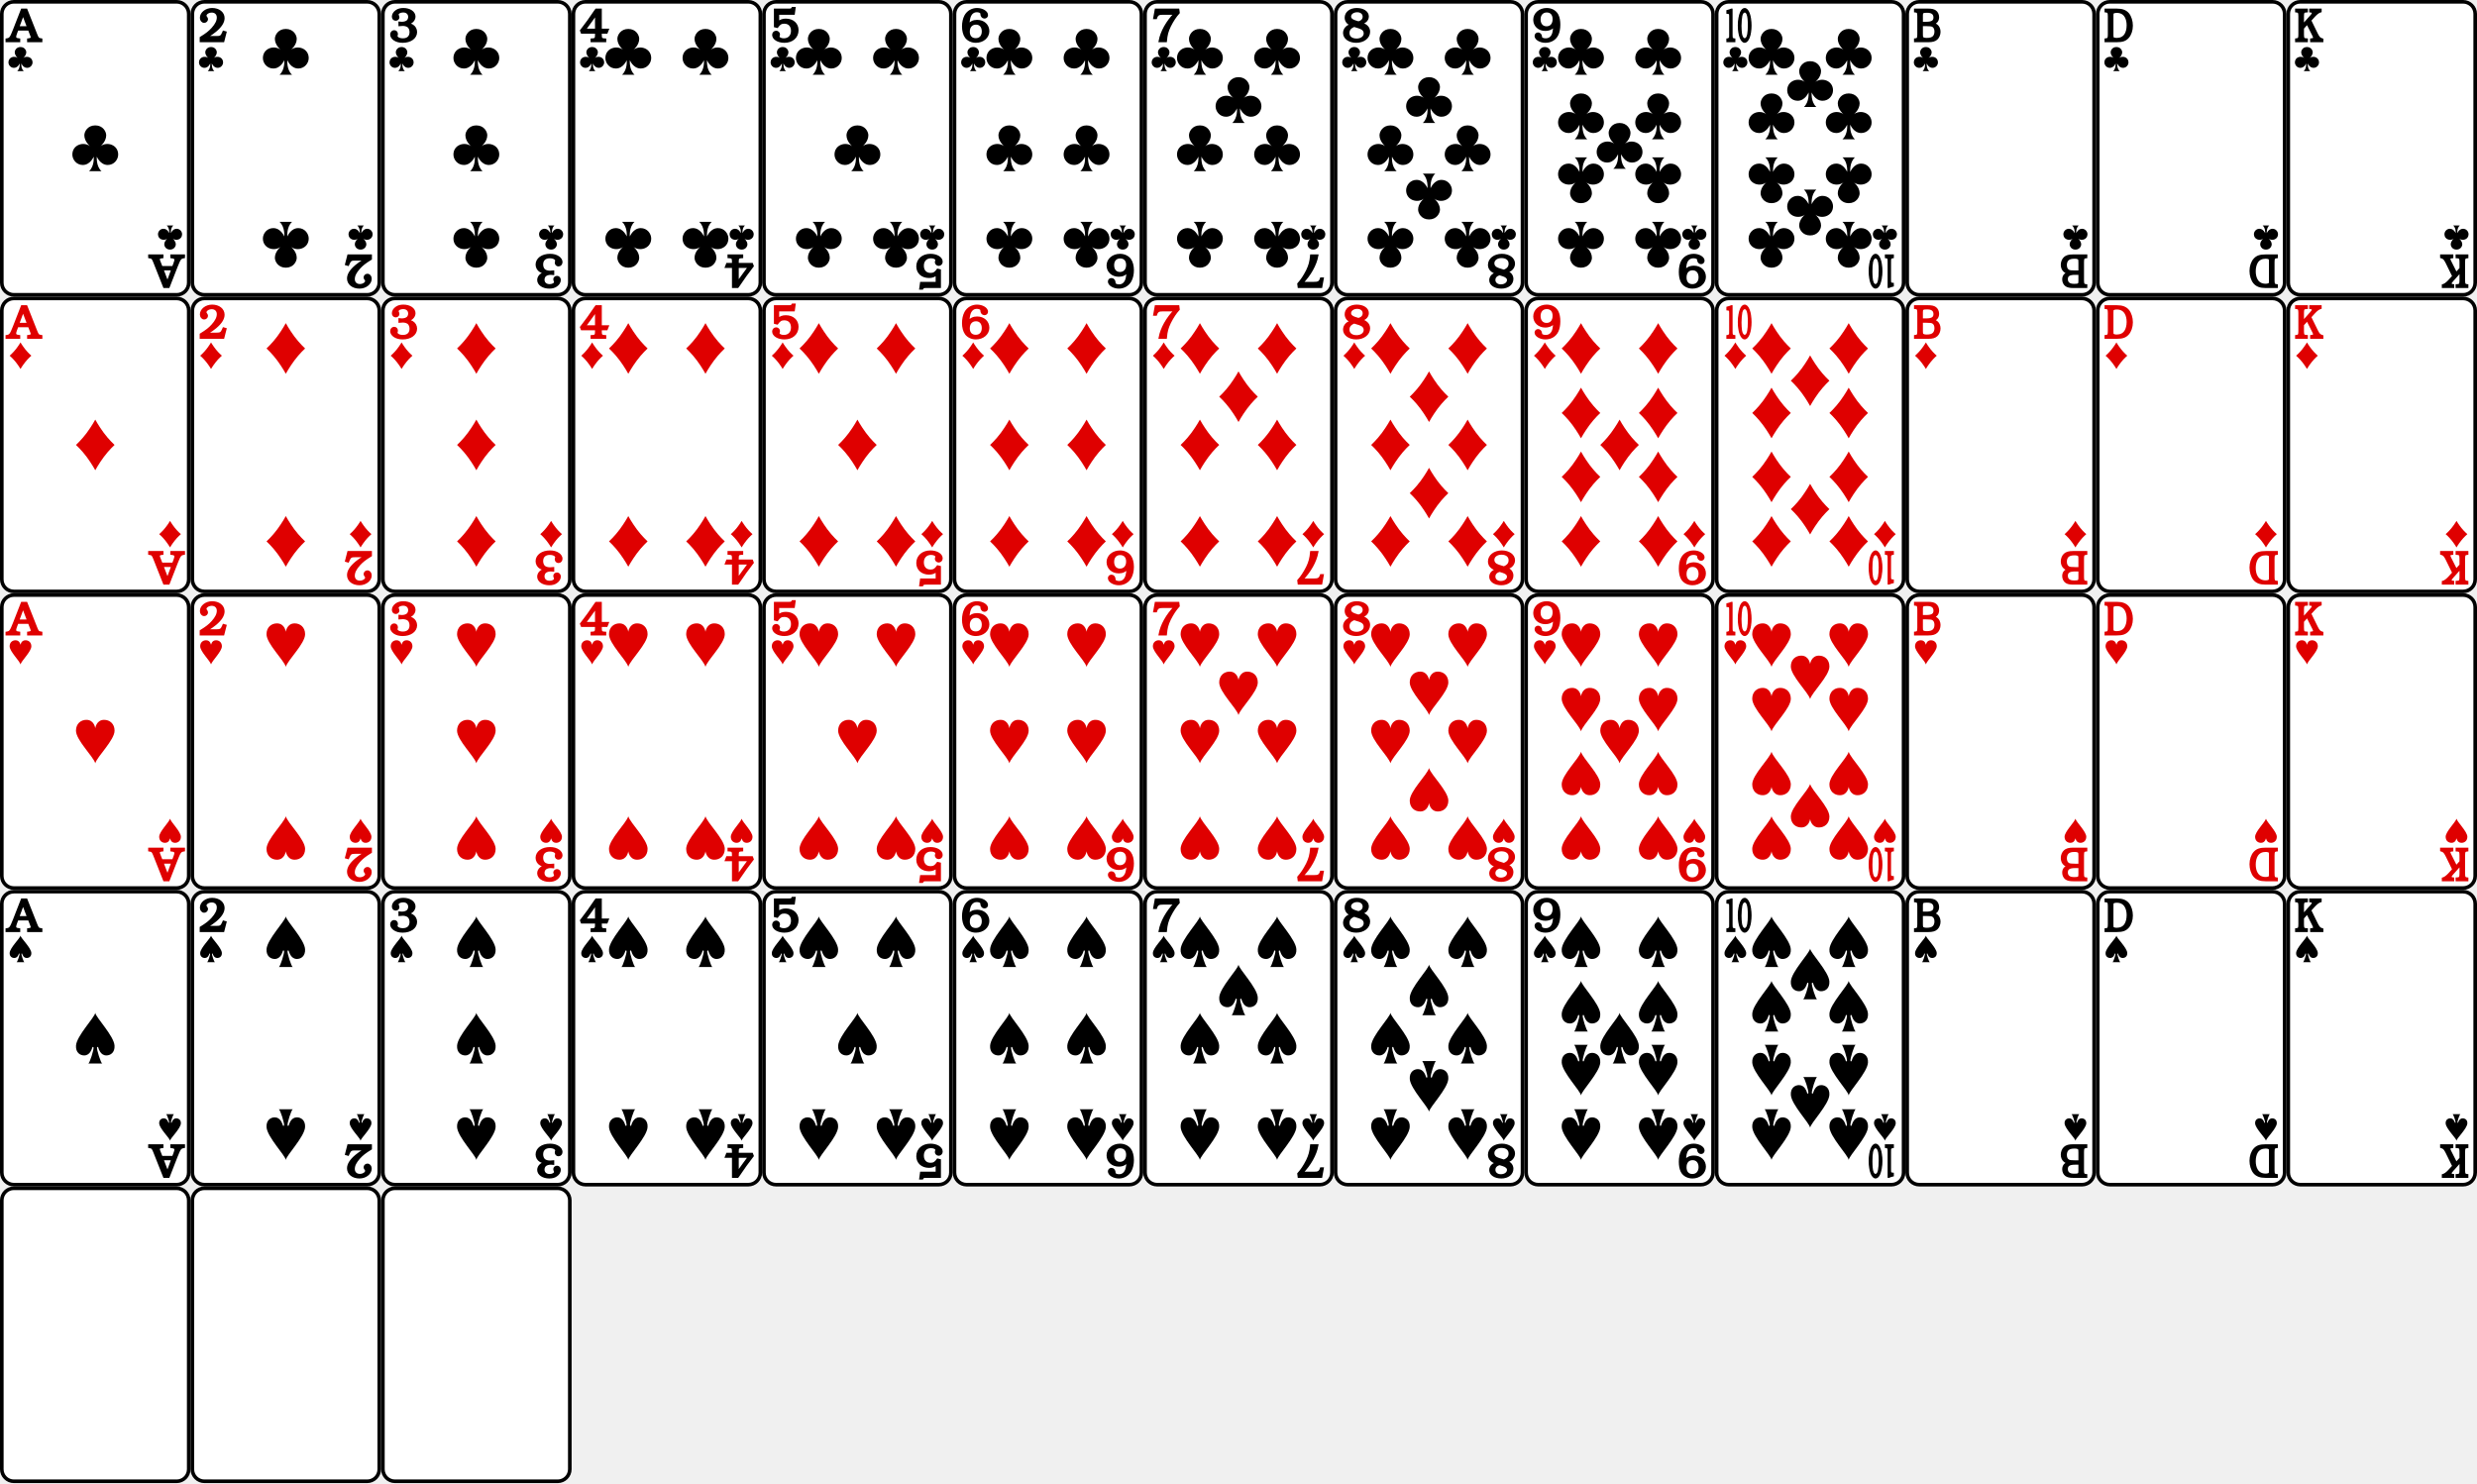
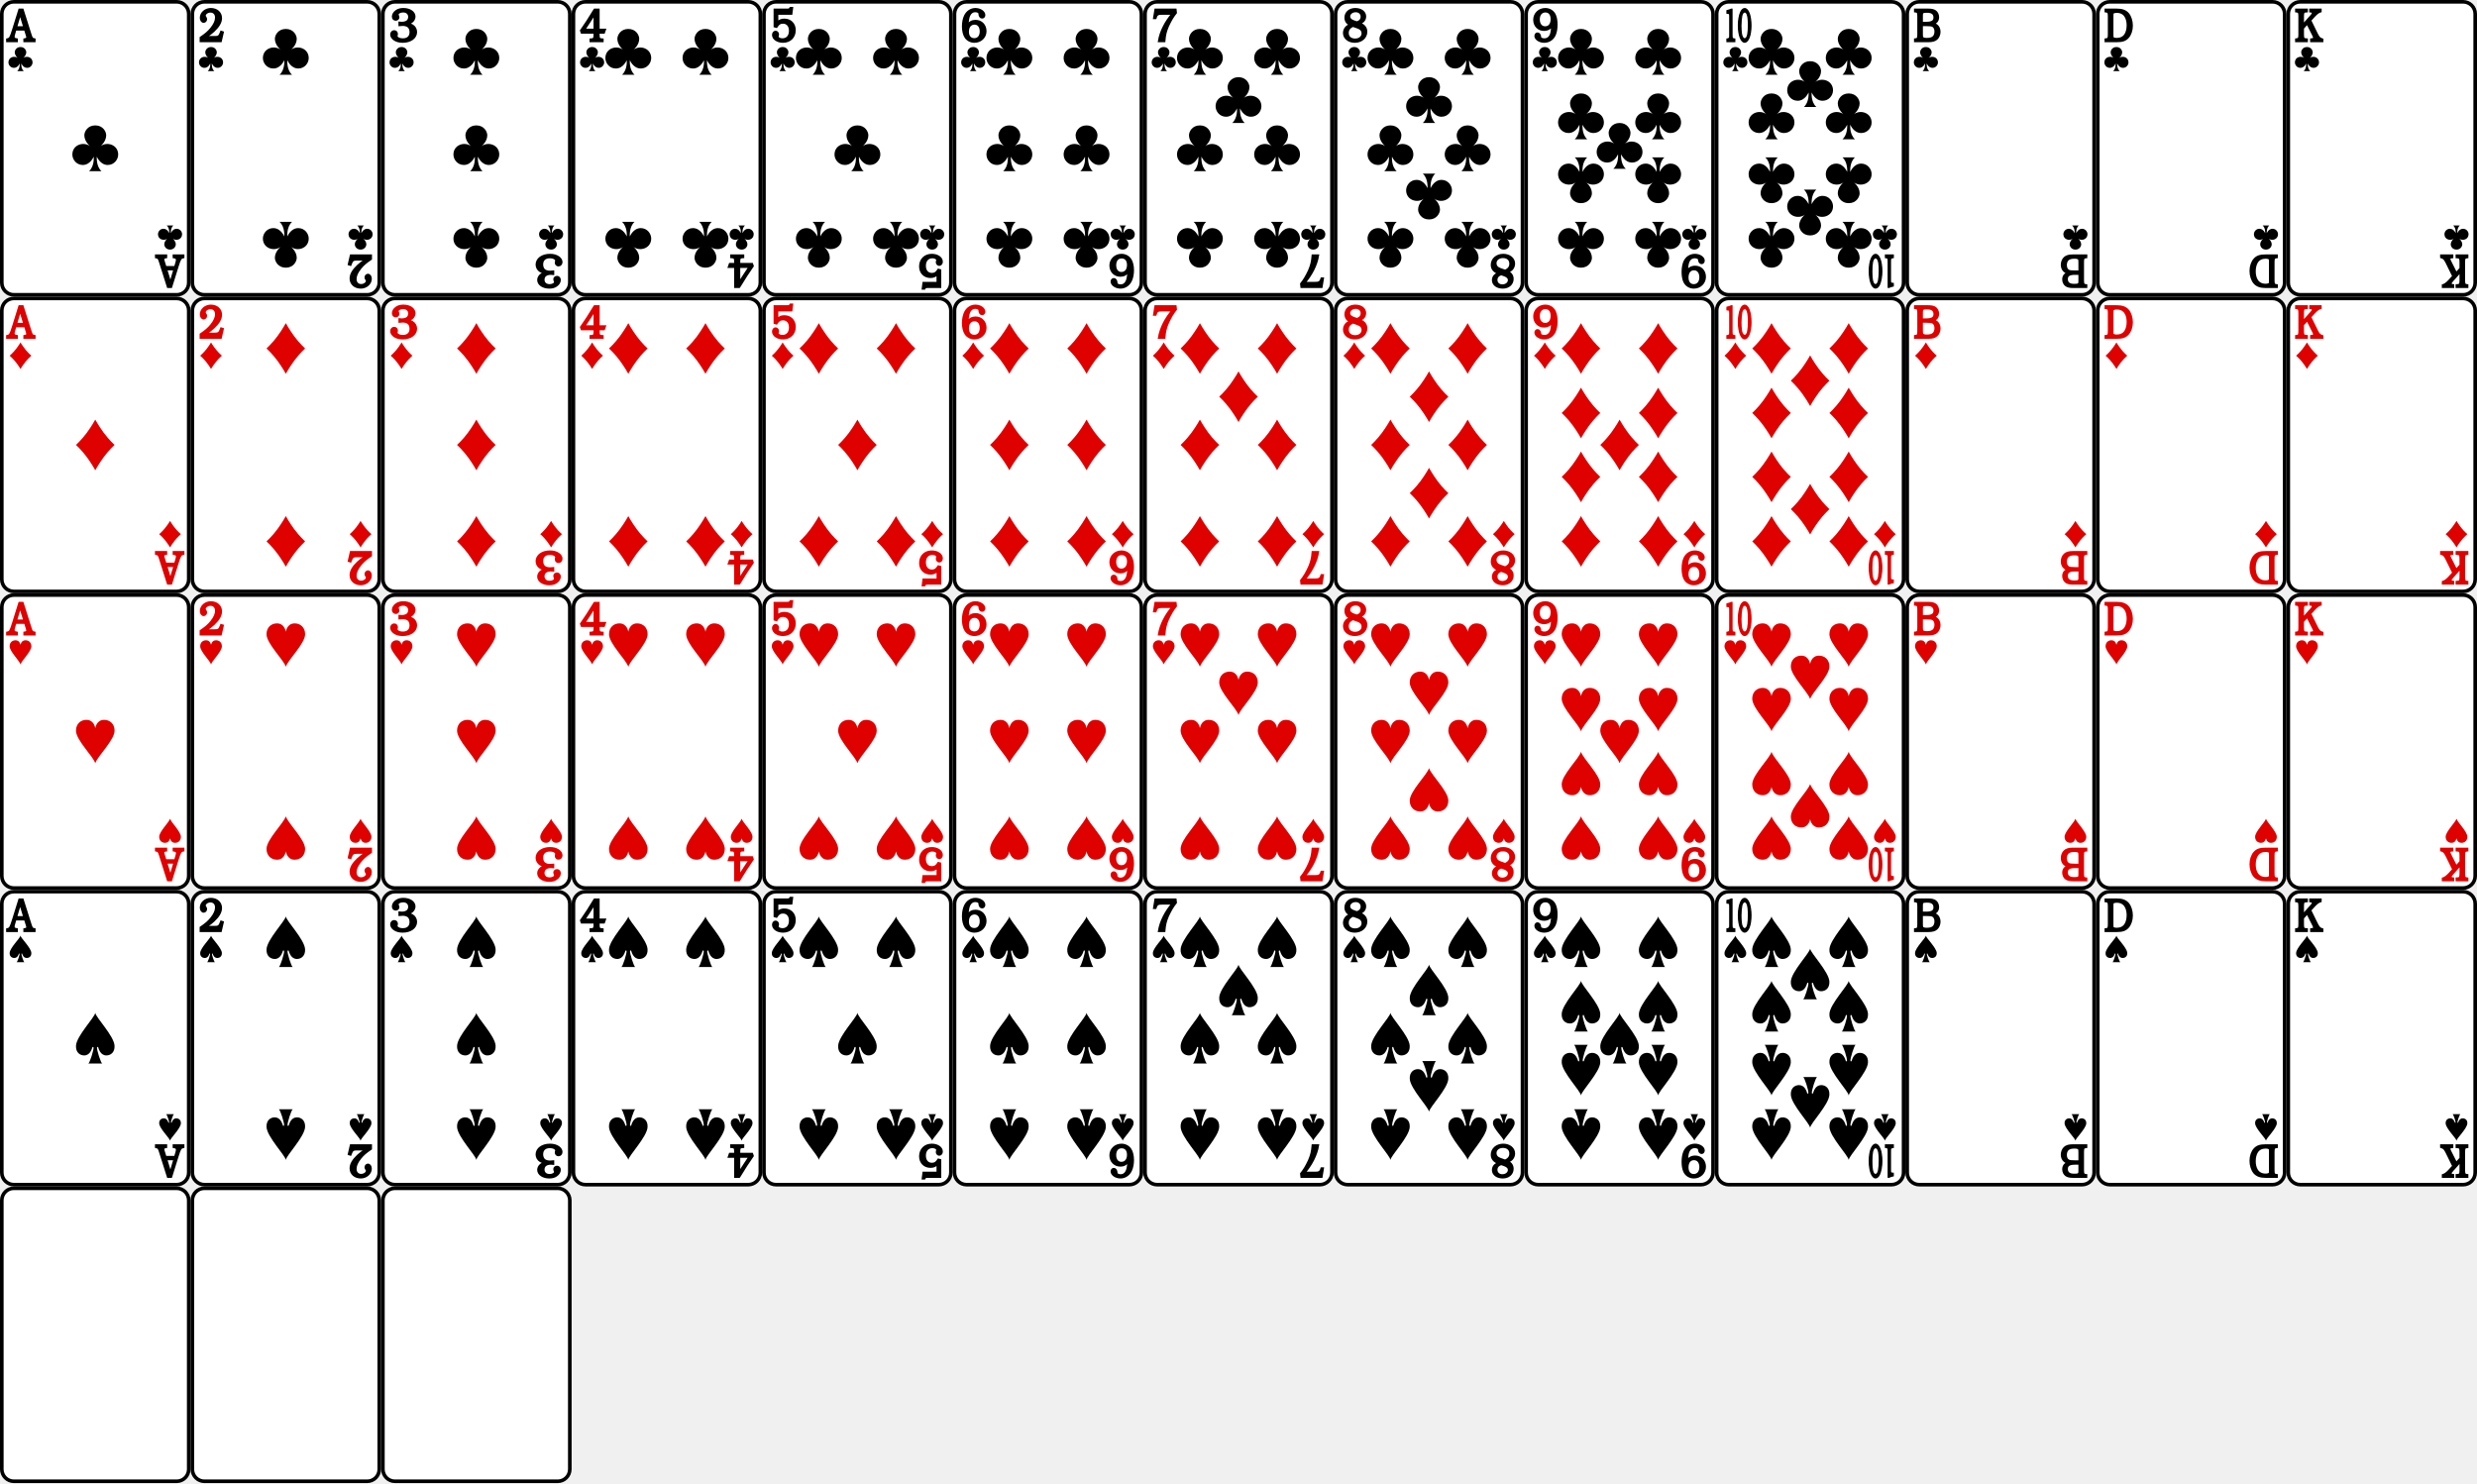
<svg xmlns="http://www.w3.org/2000/svg" xmlns:xlink="http://www.w3.org/1999/xlink" width="1027" height="615" viewBox="0 0 1027 615" version="1.1">
  <defs>
    <style type="text/css">

  text.cardsymbol {
    font-family: URW Bookman L;
    font-size: 19;
    font-weight: normal;
    font-stretch: ultra-condensed;
  }

</style>
    <path id="cf" fill="#FFFFFF" stroke="#000000" stroke-width="1.5" d="M78.25,117.25c0,2.762-2.238,5-5,5h-67.5c-2.761,0-5-2.238-5-5v-111.5c0-2.762,2.239-5,5-5h67.5c2.762,0,5,2.238,5,5V117.25z" />
    <path id="cl" fill="#000000" d="M2.159,-0.864c0,0,2.375-1.9,2.375-4.534c0-1.542-1.369-4.102-4.534-4.102s-4.534,2.561-4.534,4.102c0,2.634,2.375,4.534,2.375,4.534c-2.638-2.055-7.341-0.652-7.341,3.455c0,2.056,1.68,4.318,4.318,4.318c3.165,0,4.534-3.455,4.534-3.455s0.402,3.938-1.943,6.046h5.182c-2.345-2.107-1.943-6.046-1.943-6.046s1.369,3.455,4.534,3.455c2.639,0,4.318-2.263,4.318-4.318C9.5,-1.516,4.797,-2.919,2.159,-0.864z" />
    <path id="cs" fill="#000000" d="M1.137,-0.455c0,0,1.25-1,1.25-2.386c0-0.812-0.722-2.159-2.387-2.159c-1.666,0-2.386,1.348-2.386,2.159c0,1.386,1.25,2.386,1.25,2.386C-2.525,-1.536,-5,-0.798,-5,1.363c0,1.082,0.884,2.273,2.273,2.273c1.666,0,2.386-1.818,2.386-1.818s0.211,2.072-1.023,3.182h2.727c-1.234-1.109-1.022-3.182-1.022-3.182s0.721,1.818,2.387,1.818c1.389,0,2.272-1.191,2.272-2.273C5,-0.798,2.524,-1.536,1.137,-0.455z" />
    <path id="dl" fill="#DF0000" d="M3.529,-5.011C1.412,-7.875,0,-10.5,0,-10.5s-1.412,2.625-3.529,5.489C-5.647,-2.148,-8,0,-8,0s2.353,2.147,4.471,5.012C-1.412,7.875,0,10.5,0,10.5s1.412-2.625,3.529-5.488C5.647,2.147,8,0,8,0 S5.647,-2.148,3.529,-5.011z" />
    <path id="ds" fill="#DF0000" d="M1.985,-2.625C0.794,-4.125,0,-5.5,0,-5.5s-0.794,1.375-1.985,2.875C-3.176,-1.125,-4.5,0,-4.5,0s1.324,1.125,2.515,2.625c1.191,1.5,1.985,2.875,1.985,2.875s0.794-1.375,1.985-2.875c1.191-1.5,2.515-2.625,2.515-2.625S3.177,-1.125,1.985,-2.625z" />
    <path id="hl" fill="#DF0000" d="M3.676,-9c-3.243,0-3.676,3.477-3.676,3.477S-0.433,-9,-3.676,-9C-5.946,-9,-8,-7.441,-8,-4.5c0,3.886,7.191,10.689,8,13.5c0.813-2.814,8-9.614,8-13.5C8,-7.441,5.946,-9,3.676,-9z" />
    <path id="hs" fill="#DF0000" d="M2.067,-5c-1.824,0-2.067,1.932-2.067,1.932S-0.243,-5,-2.067,-5c-1.277,0-2.433,0.866-2.433,2.5c0,2.159,4.045,5.938,4.5,7.5c0.458-1.563,4.5-5.341,4.5-7.5C4.5,-4.134,3.345,-5,2.067,-5z" />
    <path id="sl" fill="#000000" d="M7.989,3.103c-0.242-4.057-7.747-11.693-7.989-13.603c-0.242,1.909-7.747,9.545-7.989,13.603c-0.169,2.868,1.695,4.057,3.39,4.057c2.421,0,3.147-2.625,3.389-3.341c0-0.239,0.484-0.239,0.484,0c0.242,0.716-1.603,6.682-2.179,6.682h5.811c-0.576,0-2.421-5.966-2.179-6.682c0-0.239,0.485-0.239,0.485,0c0.242,0.716,0.968,3.341,3.389,3.341C6.295,7.159,8.158,5.971,7.989,3.103z" />
    <path id="ss" fill="#000000" d="M4.494,1.625C4.357,-0.5,0.136,-4.5,0,-5.5c-0.136,1-4.358,5-4.494,7.125c-0.095,1.503,0.954,2.125,1.907,2.125c1.362,0,1.771-1.375,1.907-1.75c0-0.125,0.272-0.125,0.272,0c0.136,0.375-0.902,3.5-1.226,3.5h3.268c-0.323,0-1.361-3.125-1.226-3.5c0-0.125,0.273-0.125,0.273,0c0.136,0.375,0.544,1.75,1.906,1.75C3.541,3.75,4.589,3.128,4.494,1.625z" />
-     <text id="it1" class="cardsymbol">A</text>
-     <text id="it2" class="cardsymbol">2</text>
+     <text id="it1" class="cardsymbol" transform="scale(0.8,1)">A</text>
+     <text id="it2" class="cardsymbol" transform="scale(0.9,1)">2</text>
    <text id="it3" class="cardsymbol">3</text>
-     <text id="it4" class="cardsymbol">4</text>
-     <text id="it5" class="cardsymbol">5</text>
-     <text id="it6" class="cardsymbol">6</text>
-     <text id="it7" class="cardsymbol">7</text>
-     <text id="it8" class="cardsymbol">8</text>
-     <text id="it9" class="cardsymbol">9</text>
+     <text id="it4" class="cardsymbol" transform="scale(0.9,1)">4</text>
+     <text id="it5" class="cardsymbol" transform="scale(0.9,1)">5</text>
+     <text id="it6" class="cardsymbol" transform="scale(0.9,1)">6</text>
+     <text id="it7" class="cardsymbol" transform="scale(0.9,1)">7</text>
+     <text id="it8" class="cardsymbol" transform="scale(0.9,1)">8</text>
+     <text id="it9" class="cardsymbol" transform="scale(0.9,1)">9</text>
    <text id="it10" class="cardsymbol" transform="scale(0.5,1)">10</text>
    <text id="itj" class="cardsymbol" transform="scale(0.8,1)">B</text>
    <text id="itq" class="cardsymbol" transform="scale(0.8,1)">D</text>
    <text id="itk" class="cardsymbol" transform="scale(0.8,1)">K</text>
    <g id="index1">
      <use transform="translate(3.5,17)" xlink:href="#it1" />
      <use transform="translate(-3.5,-17) rotate(180,39.5,61.5)" xlink:href="#it1" />
    </g>
    <g id="index2">
      <use transform="translate(3.5,17)" xlink:href="#it2" />
      <use transform="translate(-3.5,-17) rotate(180,39.5,61.5)" xlink:href="#it2" />
    </g>
    <g id="index3">
      <use transform="translate(3.5,17)" xlink:href="#it3" />
      <use transform="translate(-3.5,-17) rotate(180,39.5,61.5)" xlink:href="#it3" />
    </g>
    <g id="index4">
      <use transform="translate(3.5,17)" xlink:href="#it4" />
      <use transform="translate(-3.5,-17) rotate(180,39.5,61.5)" xlink:href="#it4" />
    </g>
    <g id="index5">
      <use transform="translate(3.5,17)" xlink:href="#it5" />
      <use transform="translate(-3.5,-17) rotate(180,39.5,61.5)" xlink:href="#it5" />
    </g>
    <g id="index6">
      <use transform="translate(3.5,17)" xlink:href="#it6" />
      <use transform="translate(-3.5,-17) rotate(180,39.5,61.5)" xlink:href="#it6" />
    </g>
    <g id="index7">
      <use transform="translate(3.5,17)" xlink:href="#it7" />
      <use transform="translate(-3.5,-17) rotate(180,39.5,61.5)" xlink:href="#it7" />
    </g>
    <g id="index8">
      <use transform="translate(3.5,17)" xlink:href="#it8" />
      <use transform="translate(-3.5,-17) rotate(180,39.5,61.5)" xlink:href="#it8" />
    </g>
    <g id="index9">
      <use transform="translate(3.5,17)" xlink:href="#it9" />
      <use transform="translate(-3.5,-17) rotate(180,39.5,61.5)" xlink:href="#it9" />
    </g>
    <g id="index10">
      <use transform="translate(3.5,17)" xlink:href="#it10" />
      <use transform="translate(-3.5,-17) rotate(180,39.5,61.5)" xlink:href="#it10" />
    </g>
    <g id="indexj">
      <use transform="translate(3.5,17)" xlink:href="#itj" />
      <use transform="translate(-3.5,-17) rotate(180,39.5,61.5)" xlink:href="#itj" />
    </g>
    <g id="indexq">
      <use transform="translate(3.5,17)" xlink:href="#itq" />
      <use transform="translate(-3.5,-17) rotate(180,39.5,61.5)" xlink:href="#itq" />
    </g>
    <g id="indexk">
      <use transform="translate(3.5,17)" xlink:href="#itk" />
      <use transform="translate(-3.5,-17) rotate(180,39.5,61.5)" xlink:href="#itk" />
    </g>
    <use id="index1b" xlink:href="#index1" stroke="#000000" fill="#000000" />
    <use id="index1r" xlink:href="#index1" stroke="#DF0000" fill="#DF0000" />
    <use id="index2b" xlink:href="#index2" stroke="#000000" fill="#000000" />
    <use id="index2r" xlink:href="#index2" stroke="#DF0000" fill="#DF0000" />
    <use id="index3b" xlink:href="#index3" stroke="#000000" fill="#000000" />
    <use id="index3r" xlink:href="#index3" stroke="#DF0000" fill="#DF0000" />
    <use id="index4b" xlink:href="#index4" stroke="#000000" fill="#000000" />
    <use id="index4r" xlink:href="#index4" stroke="#DF0000" fill="#DF0000" />
    <use id="index5b" xlink:href="#index5" stroke="#000000" fill="#000000" />
    <use id="index5r" xlink:href="#index5" stroke="#DF0000" fill="#DF0000" />
    <use id="index6b" xlink:href="#index6" stroke="#000000" fill="#000000" />
    <use id="index6r" xlink:href="#index6" stroke="#DF0000" fill="#DF0000" />
    <use id="index7b" xlink:href="#index7" stroke="#000000" fill="#000000" />
    <use id="index7r" xlink:href="#index7" stroke="#DF0000" fill="#DF0000" />
    <use id="index8b" xlink:href="#index8" stroke="#000000" fill="#000000" />
    <use id="index8r" xlink:href="#index8" stroke="#DF0000" fill="#DF0000" />
    <use id="index9b" xlink:href="#index9" stroke="#000000" fill="#000000" />
    <use id="index9r" xlink:href="#index9" stroke="#DF0000" fill="#DF0000" />
    <use id="index10b" xlink:href="#index10" stroke="#000000" fill="#000000" />
    <use id="index10r" xlink:href="#index10" stroke="#DF0000" fill="#DF0000" />
    <use id="indexjb" xlink:href="#indexj" stroke="#000000" fill="#000000" />
    <use id="indexjr" xlink:href="#indexj" stroke="#DF0000" fill="#DF0000" />
    <use id="indexqb" xlink:href="#indexq" stroke="#000000" fill="#000000" />
    <use id="indexqr" xlink:href="#indexq" stroke="#DF0000" fill="#DF0000" />
    <use id="indexkb" xlink:href="#indexk" stroke="#000000" fill="#000000" />
    <use id="indexkr" xlink:href="#indexk" stroke="#DF0000" fill="#DF0000" />
  </defs>
  <g id="1_club">
    <use x="0" y="0" xlink:href="#cf" />
    <use x="0" y="0" xlink:href="#index1b" />
    <use transform="translate(8.5,24.5)" xlink:href="#cs" />
    <use transform="translate(70.5,98.5) rotate(180)" xlink:href="#cs" />
    <use transform="translate(39.5,61.5)" xlink:href="#cl" />
  </g>
  <g id="1_diamond">
    <use x="0" y="123" xlink:href="#cf" />
    <use x="0" y="123" xlink:href="#index1r" />
    <use transform="translate(8.5,147.5)" xlink:href="#ds" />
    <use transform="translate(70.5,221.5)" xlink:href="#ds" />
    <use transform="translate(39.5,184.5)" xlink:href="#dl" />
  </g>
  <g id="1_heart">
    <use x="0" y="246" xlink:href="#cf" />
    <use x="0" y="246" xlink:href="#index1r" />
    <use transform="translate(8.5,270.5)" xlink:href="#hs" />
    <use transform="translate(70.5,344.5) rotate(180)" xlink:href="#hs" />
    <use transform="translate(39.5,307.5)" xlink:href="#hl" />
  </g>
  <g id="1_spade">
    <use x="0" y="369" xlink:href="#cf" />
    <use x="0" y="369" xlink:href="#index1b" />
    <use transform="translate(8.5,393.5)" xlink:href="#ss" />
    <use transform="translate(70.5,467.5) rotate(180)" xlink:href="#ss" />
    <use transform="translate(39.5,430.5)" xlink:href="#sl" />
  </g>
  <g id="2_club">
    <use x="79" y="0" xlink:href="#cf" />
    <use x="79" y="0" xlink:href="#index2b" />
    <use transform="translate(87.5,24.5)" xlink:href="#cs" />
    <use transform="translate(149.5,98.5) rotate(180)" xlink:href="#cs" />
    <use transform="translate(118.5,21.5)" xlink:href="#cl" />
    <use transform="translate(118.5,101.5) rotate(180)" xlink:href="#cl" />
  </g>
  <g id="2_diamond">
    <use x="79" y="123" xlink:href="#cf" />
    <use x="79" y="123" xlink:href="#index2r" />
    <use transform="translate(87.5,147.5)" xlink:href="#ds" />
    <use transform="translate(149.5,221.5)" xlink:href="#ds" />
    <use transform="translate(118.5,144.5)" xlink:href="#dl" />
    <use transform="translate(118.5,224.5)" xlink:href="#dl" />
  </g>
  <g id="2_heart">
    <use x="79" y="246" xlink:href="#cf" />
    <use x="79" y="246" xlink:href="#index2r" />
    <use transform="translate(87.5,270.5)" xlink:href="#hs" />
    <use transform="translate(149.5,344.5) rotate(180)" xlink:href="#hs" />
    <use transform="translate(118.5,267.5)" xlink:href="#hl" />
    <use transform="translate(118.5,347.5) rotate(180)" xlink:href="#hl" />
  </g>
  <g id="2_spade">
    <use x="79" y="369" xlink:href="#cf" />
    <use x="79" y="369" xlink:href="#index2b" />
    <use transform="translate(87.5,393.5)" xlink:href="#ss" />
    <use transform="translate(149.5,467.5) rotate(180)" xlink:href="#ss" />
    <use transform="translate(118.5,390.5)" xlink:href="#sl" />
    <use transform="translate(118.5,470.5) rotate(180)" xlink:href="#sl" />
  </g>
  <g id="3_club">
    <use x="158" y="0" xlink:href="#cf" />
    <use x="158" y="0" xlink:href="#index3b" />
    <use transform="translate(166.5,24.5)" xlink:href="#cs" />
    <use transform="translate(228.5,98.5) rotate(180)" xlink:href="#cs" />
    <use transform="translate(197.5,21.5)" xlink:href="#cl" />
    <use transform="translate(197.5,61.5)" xlink:href="#cl" />
    <use transform="translate(197.5,101.5) rotate(180)" xlink:href="#cl" />
  </g>
  <g id="3_diamond">
    <use x="158" y="123" xlink:href="#cf" />
    <use x="158" y="123" xlink:href="#index3r" />
    <use transform="translate(166.5,147.5)" xlink:href="#ds" />
    <use transform="translate(228.5,221.5)" xlink:href="#ds" />
    <use transform="translate(197.5,144.5)" xlink:href="#dl" />
    <use transform="translate(197.5,184.5)" xlink:href="#dl" />
    <use transform="translate(197.5,224.5)" xlink:href="#dl" />
  </g>
  <g id="3_heart">
    <use x="158" y="246" xlink:href="#cf" />
    <use x="158" y="246" xlink:href="#index3r" />
    <use transform="translate(166.5,270.5)" xlink:href="#hs" />
    <use transform="translate(228.5,344.5) rotate(180)" xlink:href="#hs" />
    <use transform="translate(197.5,267.5)" xlink:href="#hl" />
    <use transform="translate(197.5,307.5)" xlink:href="#hl" />
    <use transform="translate(197.5,347.5) rotate(180)" xlink:href="#hl" />
  </g>
  <g id="3_spade">
    <use x="158" y="369" xlink:href="#cf" />
    <use x="158" y="369" xlink:href="#index3b" />
    <use transform="translate(166.5,393.5)" xlink:href="#ss" />
    <use transform="translate(228.5,467.5) rotate(180)" xlink:href="#ss" />
    <use transform="translate(197.5,390.5)" xlink:href="#sl" />
    <use transform="translate(197.5,430.5)" xlink:href="#sl" />
    <use transform="translate(197.5,470.5) rotate(180)" xlink:href="#sl" />
  </g>
  <g id="4_club">
    <use x="237" y="0" xlink:href="#cf" />
    <use x="237" y="0" xlink:href="#index4b" />
    <use transform="translate(245.5,24.5)" xlink:href="#cs" />
    <use transform="translate(307.5,98.5) rotate(180)" xlink:href="#cs" />
    <use transform="translate(260.5,21.5)" xlink:href="#cl" />
    <use transform="translate(260.5,101.5) rotate(180)" xlink:href="#cl" />
    <use transform="translate(292.5,21.5)" xlink:href="#cl" />
    <use transform="translate(292.5,101.5) rotate(180)" xlink:href="#cl" />
  </g>
  <g id="4_diamond">
    <use x="237" y="123" xlink:href="#cf" />
    <use x="237" y="123" xlink:href="#index4r" />
    <use transform="translate(245.5,147.5)" xlink:href="#ds" />
    <use transform="translate(307.5,221.5)" xlink:href="#ds" />
    <use transform="translate(260.5,144.5)" xlink:href="#dl" />
    <use transform="translate(260.5,224.5)" xlink:href="#dl" />
    <use transform="translate(292.5,144.5)" xlink:href="#dl" />
    <use transform="translate(292.5,224.5)" xlink:href="#dl" />
  </g>
  <g id="4_heart">
    <use x="237" y="246" xlink:href="#cf" />
    <use x="237" y="246" xlink:href="#index4r" />
    <use transform="translate(245.5,270.5)" xlink:href="#hs" />
    <use transform="translate(307.5,344.5) rotate(180)" xlink:href="#hs" />
    <use transform="translate(260.5,267.5)" xlink:href="#hl" />
    <use transform="translate(260.5,347.5) rotate(180)" xlink:href="#hl" />
    <use transform="translate(292.5,267.5)" xlink:href="#hl" />
    <use transform="translate(292.5,347.5) rotate(180)" xlink:href="#hl" />
  </g>
  <g id="4_spade">
    <use x="237" y="369" xlink:href="#cf" />
    <use x="237" y="369" xlink:href="#index4b" />
    <use transform="translate(245.5,393.5)" xlink:href="#ss" />
    <use transform="translate(307.5,467.5) rotate(180)" xlink:href="#ss" />
    <use transform="translate(260.5,390.5)" xlink:href="#sl" />
    <use transform="translate(260.5,470.5) rotate(180)" xlink:href="#sl" />
    <use transform="translate(292.5,390.5)" xlink:href="#sl" />
    <use transform="translate(292.5,470.5) rotate(180)" xlink:href="#sl" />
  </g>
  <g id="5_club">
    <use x="316" y="0" xlink:href="#cf" />
    <use x="316" y="0" xlink:href="#index5b" />
    <use transform="translate(324.5,24.5)" xlink:href="#cs" />
    <use transform="translate(386.5,98.5) rotate(180)" xlink:href="#cs" />
    <use transform="translate(339.5,21.5)" xlink:href="#cl" />
    <use transform="translate(339.5,101.5) rotate(180)" xlink:href="#cl" />
    <use transform="translate(355.5,61.5)" xlink:href="#cl" />
    <use transform="translate(371.5,21.5)" xlink:href="#cl" />
    <use transform="translate(371.5,101.5) rotate(180)" xlink:href="#cl" />
  </g>
  <g id="5_diamond">
    <use x="316" y="123" xlink:href="#cf" />
    <use x="316" y="123" xlink:href="#index5r" />
    <use transform="translate(324.5,147.5)" xlink:href="#ds" />
    <use transform="translate(386.5,221.5)" xlink:href="#ds" />
    <use transform="translate(339.5,144.5)" xlink:href="#dl" />
    <use transform="translate(339.5,224.5)" xlink:href="#dl" />
    <use transform="translate(355.5,184.5)" xlink:href="#dl" />
    <use transform="translate(371.5,144.5)" xlink:href="#dl" />
    <use transform="translate(371.5,224.5)" xlink:href="#dl" />
  </g>
  <g id="5_heart">
    <use x="316" y="246" xlink:href="#cf" />
    <use x="316" y="246" xlink:href="#index5r" />
    <use transform="translate(324.5,270.5)" xlink:href="#hs" />
    <use transform="translate(386.5,344.5) rotate(180)" xlink:href="#hs" />
    <use transform="translate(339.5,267.5)" xlink:href="#hl" />
    <use transform="translate(339.5,347.5) rotate(180)" xlink:href="#hl" />
    <use transform="translate(355.5,307.5)" xlink:href="#hl" />
    <use transform="translate(371.5,267.5)" xlink:href="#hl" />
    <use transform="translate(371.5,347.5) rotate(180)" xlink:href="#hl" />
  </g>
  <g id="5_spade">
    <use x="316" y="369" xlink:href="#cf" />
    <use x="316" y="369" xlink:href="#index5b" />
    <use transform="translate(324.5,393.5)" xlink:href="#ss" />
    <use transform="translate(386.5,467.5) rotate(180)" xlink:href="#ss" />
    <use transform="translate(339.5,390.5)" xlink:href="#sl" />
    <use transform="translate(339.5,470.5) rotate(180)" xlink:href="#sl" />
    <use transform="translate(355.5,430.5)" xlink:href="#sl" />
    <use transform="translate(371.5,390.5)" xlink:href="#sl" />
    <use transform="translate(371.5,470.5) rotate(180)" xlink:href="#sl" />
  </g>
  <g id="6_club">
    <use x="395" y="0" xlink:href="#cf" />
    <use x="395" y="0" xlink:href="#index6b" />
    <use transform="translate(403.5,24.5)" xlink:href="#cs" />
    <use transform="translate(465.5,98.5) rotate(180)" xlink:href="#cs" />
    <use transform="translate(418.5,21.5)" xlink:href="#cl" />
    <use transform="translate(418.5,61.5)" xlink:href="#cl" />
    <use transform="translate(418.5,101.5) rotate(180)" xlink:href="#cl" />
    <use transform="translate(450.5,21.5)" xlink:href="#cl" />
    <use transform="translate(450.5,61.5)" xlink:href="#cl" />
    <use transform="translate(450.5,101.5) rotate(180)" xlink:href="#cl" />
  </g>
  <g id="6_diamond">
    <use x="395" y="123" xlink:href="#cf" />
    <use x="395" y="123" xlink:href="#index6r" />
    <use transform="translate(403.5,147.5)" xlink:href="#ds" />
    <use transform="translate(465.5,221.5)" xlink:href="#ds" />
    <use transform="translate(418.5,144.5)" xlink:href="#dl" />
    <use transform="translate(418.5,184.5)" xlink:href="#dl" />
    <use transform="translate(418.5,224.5)" xlink:href="#dl" />
    <use transform="translate(450.5,144.5)" xlink:href="#dl" />
    <use transform="translate(450.5,184.5)" xlink:href="#dl" />
    <use transform="translate(450.5,224.5)" xlink:href="#dl" />
  </g>
  <g id="6_heart">
    <use x="395" y="246" xlink:href="#cf" />
    <use x="395" y="246" xlink:href="#index6r" />
    <use transform="translate(403.5,270.5)" xlink:href="#hs" />
    <use transform="translate(465.5,344.5) rotate(180)" xlink:href="#hs" />
    <use transform="translate(418.5,267.5)" xlink:href="#hl" />
    <use transform="translate(418.5,307.5)" xlink:href="#hl" />
    <use transform="translate(418.5,347.5) rotate(180)" xlink:href="#hl" />
    <use transform="translate(450.5,267.5)" xlink:href="#hl" />
    <use transform="translate(450.5,307.5)" xlink:href="#hl" />
    <use transform="translate(450.5,347.5) rotate(180)" xlink:href="#hl" />
  </g>
  <g id="6_spade">
    <use x="395" y="369" xlink:href="#cf" />
    <use x="395" y="369" xlink:href="#index6b" />
    <use transform="translate(403.5,393.5)" xlink:href="#ss" />
    <use transform="translate(465.5,467.5) rotate(180)" xlink:href="#ss" />
    <use transform="translate(418.5,390.5)" xlink:href="#sl" />
    <use transform="translate(418.5,430.5)" xlink:href="#sl" />
    <use transform="translate(418.5,470.5) rotate(180)" xlink:href="#sl" />
    <use transform="translate(450.5,390.5)" xlink:href="#sl" />
    <use transform="translate(450.5,430.5)" xlink:href="#sl" />
    <use transform="translate(450.5,470.5) rotate(180)" xlink:href="#sl" />
  </g>
  <g id="7_club">
    <use x="474" y="0" xlink:href="#cf" />
    <use x="474" y="0" xlink:href="#index7b" />
    <use transform="translate(482.5,24.5)" xlink:href="#cs" />
    <use transform="translate(544.5,98.5) rotate(180)" xlink:href="#cs" />
    <use transform="translate(497.5,21.5)" xlink:href="#cl" />
    <use transform="translate(497.5,61.5)" xlink:href="#cl" />
    <use transform="translate(497.5,101.5) rotate(180)" xlink:href="#cl" />
    <use transform="translate(513.5,41.5)" xlink:href="#cl" />
    <use transform="translate(529.5,21.5)" xlink:href="#cl" />
    <use transform="translate(529.5,61.5)" xlink:href="#cl" />
    <use transform="translate(529.5,101.5) rotate(180)" xlink:href="#cl" />
  </g>
  <g id="7_diamond">
    <use x="474" y="123" xlink:href="#cf" />
    <use x="474" y="123" xlink:href="#index7r" />
    <use transform="translate(482.5,147.5)" xlink:href="#ds" />
    <use transform="translate(544.5,221.5)" xlink:href="#ds" />
    <use transform="translate(497.5,144.5)" xlink:href="#dl" />
    <use transform="translate(497.5,184.5)" xlink:href="#dl" />
    <use transform="translate(497.5,224.5)" xlink:href="#dl" />
    <use transform="translate(513.5,164.5)" xlink:href="#dl" />
    <use transform="translate(529.5,144.5)" xlink:href="#dl" />
    <use transform="translate(529.5,184.5)" xlink:href="#dl" />
    <use transform="translate(529.5,224.5)" xlink:href="#dl" />
  </g>
  <g id="7_heart">
    <use x="474" y="246" xlink:href="#cf" />
    <use x="474" y="246" xlink:href="#index7r" />
    <use transform="translate(482.5,270.5)" xlink:href="#hs" />
    <use transform="translate(544.5,344.5) rotate(180)" xlink:href="#hs" />
    <use transform="translate(497.5,267.5)" xlink:href="#hl" />
    <use transform="translate(497.5,307.5)" xlink:href="#hl" />
    <use transform="translate(497.5,347.5) rotate(180)" xlink:href="#hl" />
    <use transform="translate(513.5,287.5)" xlink:href="#hl" />
    <use transform="translate(529.5,267.5)" xlink:href="#hl" />
    <use transform="translate(529.5,307.5)" xlink:href="#hl" />
    <use transform="translate(529.5,347.5) rotate(180)" xlink:href="#hl" />
  </g>
  <g id="7_spade">
    <use x="474" y="369" xlink:href="#cf" />
    <use x="474" y="369" xlink:href="#index7b" />
    <use transform="translate(482.5,393.5)" xlink:href="#ss" />
    <use transform="translate(544.5,467.5) rotate(180)" xlink:href="#ss" />
    <use transform="translate(497.5,390.5)" xlink:href="#sl" />
    <use transform="translate(497.5,430.5)" xlink:href="#sl" />
    <use transform="translate(497.5,470.5) rotate(180)" xlink:href="#sl" />
    <use transform="translate(513.5,410.5)" xlink:href="#sl" />
    <use transform="translate(529.5,390.5)" xlink:href="#sl" />
    <use transform="translate(529.5,430.5)" xlink:href="#sl" />
    <use transform="translate(529.5,470.5) rotate(180)" xlink:href="#sl" />
  </g>
  <g id="8_club">
    <use x="553" y="0" xlink:href="#cf" />
    <use x="553" y="0" xlink:href="#index8b" />
    <use transform="translate(561.5,24.5)" xlink:href="#cs" />
    <use transform="translate(623.5,98.5) rotate(180)" xlink:href="#cs" />
    <use transform="translate(576.5,21.5)" xlink:href="#cl" />
    <use transform="translate(576.5,61.5)" xlink:href="#cl" />
    <use transform="translate(576.5,101.5) rotate(180)" xlink:href="#cl" />
    <use transform="translate(592.5,41.5)" xlink:href="#cl" />
    <use transform="translate(592.5,81.5) rotate(180)" xlink:href="#cl" />
    <use transform="translate(608.5,21.5)" xlink:href="#cl" />
    <use transform="translate(608.5,61.5)" xlink:href="#cl" />
    <use transform="translate(608.5,101.5) rotate(180)" xlink:href="#cl" />
  </g>
  <g id="8_diamond">
    <use x="553" y="123" xlink:href="#cf" />
    <use x="553" y="123" xlink:href="#index8r" />
    <use transform="translate(561.5,147.5)" xlink:href="#ds" />
    <use transform="translate(623.5,221.5)" xlink:href="#ds" />
    <use transform="translate(576.5,144.5)" xlink:href="#dl" />
    <use transform="translate(576.5,184.5)" xlink:href="#dl" />
    <use transform="translate(576.5,224.5)" xlink:href="#dl" />
    <use transform="translate(592.5,164.5)" xlink:href="#dl" />
    <use transform="translate(592.5,204.5)" xlink:href="#dl" />
    <use transform="translate(608.5,144.5)" xlink:href="#dl" />
    <use transform="translate(608.5,184.5)" xlink:href="#dl" />
    <use transform="translate(608.5,224.5)" xlink:href="#dl" />
  </g>
  <g id="8_heart">
    <use x="553" y="246" xlink:href="#cf" />
    <use x="553" y="246" xlink:href="#index8r" />
    <use transform="translate(561.5,270.5)" xlink:href="#hs" />
    <use transform="translate(623.5,344.5) rotate(180)" xlink:href="#hs" />
    <use transform="translate(576.5,267.5)" xlink:href="#hl" />
    <use transform="translate(576.5,307.5)" xlink:href="#hl" />
    <use transform="translate(576.5,347.5) rotate(180)" xlink:href="#hl" />
    <use transform="translate(592.5,287.5)" xlink:href="#hl" />
    <use transform="translate(592.5,327.5) rotate(180)" xlink:href="#hl" />
    <use transform="translate(608.5,267.5)" xlink:href="#hl" />
    <use transform="translate(608.5,307.5)" xlink:href="#hl" />
    <use transform="translate(608.5,347.5) rotate(180)" xlink:href="#hl" />
  </g>
  <g id="8_spade">
    <use x="553" y="369" xlink:href="#cf" />
    <use x="553" y="369" xlink:href="#index8b" />
    <use transform="translate(561.5,393.5)" xlink:href="#ss" />
    <use transform="translate(623.5,467.5) rotate(180)" xlink:href="#ss" />
    <use transform="translate(576.5,390.5)" xlink:href="#sl" />
    <use transform="translate(576.5,430.5)" xlink:href="#sl" />
    <use transform="translate(576.5,470.5) rotate(180)" xlink:href="#sl" />
    <use transform="translate(592.5,410.5)" xlink:href="#sl" />
    <use transform="translate(592.5,450.5) rotate(180)" xlink:href="#sl" />
    <use transform="translate(608.5,390.5)" xlink:href="#sl" />
    <use transform="translate(608.5,430.5)" xlink:href="#sl" />
    <use transform="translate(608.5,470.5) rotate(180)" xlink:href="#sl" />
  </g>
  <g id="9_club">
    <use x="632" y="0" xlink:href="#cf" />
    <use x="632" y="0" xlink:href="#index9b" />
    <use transform="translate(640.5,24.5)" xlink:href="#cs" />
    <use transform="translate(702.5,98.5) rotate(180)" xlink:href="#cs" />
    <use transform="translate(655.5,21.5)" xlink:href="#cl" />
    <use transform="translate(655.5,48.25)" xlink:href="#cl" />
    <use transform="translate(655.5,74.75) rotate(180)" xlink:href="#cl" />
    <use transform="translate(655.5,101.5) rotate(180)" xlink:href="#cl" />
    <use transform="translate(671.5,60.5)" xlink:href="#cl" />
    <use transform="translate(687.5,21.5)" xlink:href="#cl" />
    <use transform="translate(687.5,48.25)" xlink:href="#cl" />
    <use transform="translate(687.5,74.75) rotate(180)" xlink:href="#cl" />
    <use transform="translate(687.5,101.5) rotate(180)" xlink:href="#cl" />
  </g>
  <g id="9_diamond">
    <use x="632" y="123" xlink:href="#cf" />
    <use x="632" y="123" xlink:href="#index9r" />
    <use transform="translate(640.5,147.5)" xlink:href="#ds" />
    <use transform="translate(702.5,221.5)" xlink:href="#ds" />
    <use transform="translate(655.5,144.5)" xlink:href="#dl" />
    <use transform="translate(655.5,171.25)" xlink:href="#dl" />
    <use transform="translate(655.5,197.75)" xlink:href="#dl" />
    <use transform="translate(655.5,224.5)" xlink:href="#dl" />
    <use transform="translate(671.5,184.5)" xlink:href="#dl" />
    <use transform="translate(687.5,144.5)" xlink:href="#dl" />
    <use transform="translate(687.5,171.25)" xlink:href="#dl" />
    <use transform="translate(687.5,197.75)" xlink:href="#dl" />
    <use transform="translate(687.5,224.5)" xlink:href="#dl" />
  </g>
  <g id="9_heart">
    <use x="632" y="246" xlink:href="#cf" />
    <use x="632" y="246" xlink:href="#index9r" />
    <use transform="translate(640.5,270.5)" xlink:href="#hs" />
    <use transform="translate(702.5,344.5) rotate(180)" xlink:href="#hs" />
    <use transform="translate(655.5,267.5)" xlink:href="#hl" />
    <use transform="translate(655.5,294.25)" xlink:href="#hl" />
    <use transform="translate(655.5,320.75) rotate(180)" xlink:href="#hl" />
    <use transform="translate(655.5,347.5) rotate(180)" xlink:href="#hl" />
    <use transform="translate(671.5,307.5)" xlink:href="#hl" />
    <use transform="translate(687.5,267.5)" xlink:href="#hl" />
    <use transform="translate(687.5,294.25)" xlink:href="#hl" />
    <use transform="translate(687.5,320.75) rotate(180)" xlink:href="#hl" />
    <use transform="translate(687.5,347.5) rotate(180)" xlink:href="#hl" />
  </g>
  <g id="9_spade">
    <use x="632" y="369" xlink:href="#cf" />
    <use x="632" y="369" xlink:href="#index9b" />
    <use transform="translate(640.5,393.5)" xlink:href="#ss" />
    <use transform="translate(702.5,467.5) rotate(180)" xlink:href="#ss" />
    <use transform="translate(655.5,390.5)" xlink:href="#sl" />
    <use transform="translate(655.5,417.25)" xlink:href="#sl" />
    <use transform="translate(655.5,443.75) rotate(180)" xlink:href="#sl" />
    <use transform="translate(655.5,470.5) rotate(180)" xlink:href="#sl" />
    <use transform="translate(671.5,430.5)" xlink:href="#sl" />
    <use transform="translate(687.5,390.5)" xlink:href="#sl" />
    <use transform="translate(687.5,417.25)" xlink:href="#sl" />
    <use transform="translate(687.5,443.75) rotate(180)" xlink:href="#sl" />
    <use transform="translate(687.5,470.5) rotate(180)" xlink:href="#sl" />
  </g>
  <g id="10_club">
    <use x="711" y="0" xlink:href="#cf" />
    <use x="711" y="0" xlink:href="#index10b" />
    <use transform="translate(719.5,24.5)" xlink:href="#cs" />
    <use transform="translate(781.5,98.5) rotate(180)" xlink:href="#cs" />
    <use transform="translate(734.5,21.5)" xlink:href="#cl" />
    <use transform="translate(734.5,48.25)" xlink:href="#cl" />
    <use transform="translate(734.5,74.75) rotate(180)" xlink:href="#cl" />
    <use transform="translate(734.5,101.5) rotate(180)" xlink:href="#cl" />
    <use transform="translate(750.5,34.875)" xlink:href="#cl" />
    <use transform="translate(750.5,88.125) rotate(180)" xlink:href="#cl" />
    <use transform="translate(766.5,21.5)" xlink:href="#cl" />
    <use transform="translate(766.5,48.25)" xlink:href="#cl" />
    <use transform="translate(766.5,74.75) rotate(180)" xlink:href="#cl" />
    <use transform="translate(766.5,101.5) rotate(180)" xlink:href="#cl" />
  </g>
  <g id="10_diamond">
    <use x="711" y="123" xlink:href="#cf" />
    <use x="711" y="123" xlink:href="#index10r" />
    <use transform="translate(719.5,147.5)" xlink:href="#ds" />
    <use transform="translate(781.5,221.5)" xlink:href="#ds" />
    <use transform="translate(734.5,144.5)" xlink:href="#dl" />
    <use transform="translate(734.5,171.25)" xlink:href="#dl" />
    <use transform="translate(734.5,197.75)" xlink:href="#dl" />
    <use transform="translate(734.5,224.5)" xlink:href="#dl" />
    <use transform="translate(750.5,157.875)" xlink:href="#dl" />
    <use transform="translate(750.5,211.125)" xlink:href="#dl" />
    <use transform="translate(766.5,144.5)" xlink:href="#dl" />
    <use transform="translate(766.5,171.25)" xlink:href="#dl" />
    <use transform="translate(766.5,197.75)" xlink:href="#dl" />
    <use transform="translate(766.5,224.5)" xlink:href="#dl" />
  </g>
  <g id="10_heart">
    <use x="711" y="246" xlink:href="#cf" />
    <use x="711" y="246" xlink:href="#index10r" />
    <use transform="translate(719.5,270.5)" xlink:href="#hs" />
    <use transform="translate(781.5,344.5) rotate(180)" xlink:href="#hs" />
    <use transform="translate(734.5,267.5)" xlink:href="#hl" />
    <use transform="translate(734.5,294.25)" xlink:href="#hl" />
    <use transform="translate(734.5,320.75) rotate(180)" xlink:href="#hl" />
    <use transform="translate(734.5,347.5) rotate(180)" xlink:href="#hl" />
    <use transform="translate(750.5,280.875)" xlink:href="#hl" />
    <use transform="translate(750.5,334.125) rotate(180)" xlink:href="#hl" />
    <use transform="translate(766.5,267.5)" xlink:href="#hl" />
    <use transform="translate(766.5,294.25)" xlink:href="#hl" />
    <use transform="translate(766.5,320.75) rotate(180)" xlink:href="#hl" />
    <use transform="translate(766.5,347.5) rotate(180)" xlink:href="#hl" />
  </g>
  <g id="10_spade">
    <use x="711" y="369" xlink:href="#cf" />
    <use x="711" y="369" xlink:href="#index10b" />
    <use transform="translate(719.5,393.5)" xlink:href="#ss" />
    <use transform="translate(781.5,467.5) rotate(180)" xlink:href="#ss" />
    <use transform="translate(734.5,390.5)" xlink:href="#sl" />
    <use transform="translate(734.5,417.25)" xlink:href="#sl" />
    <use transform="translate(734.5,443.75) rotate(180)" xlink:href="#sl" />
    <use transform="translate(734.5,470.5) rotate(180)" xlink:href="#sl" />
    <use transform="translate(750.5,403.875)" xlink:href="#sl" />
    <use transform="translate(750.5,457.125) rotate(180)" xlink:href="#sl" />
    <use transform="translate(766.5,390.5)" xlink:href="#sl" />
    <use transform="translate(766.5,417.25)" xlink:href="#sl" />
    <use transform="translate(766.5,443.75) rotate(180)" xlink:href="#sl" />
    <use transform="translate(766.5,470.5) rotate(180)" xlink:href="#sl" />
  </g>
  <g id="jack_club">
    <use x="790" y="0" xlink:href="#cf" />
    <use x="790" y="0" xlink:href="#indexjb" />
    <use transform="translate(798.5,24.5)" xlink:href="#cs" />
    <use transform="translate(860.5,98.5) rotate(180)" xlink:href="#cs" />
  </g>
  <g id="jack_diamond">
    <use x="790" y="123" xlink:href="#cf" />
    <use x="790" y="123" xlink:href="#indexjr" />
    <use transform="translate(798.5,147.5)" xlink:href="#ds" />
    <use transform="translate(860.5,221.5)" xlink:href="#ds" />
  </g>
  <g id="jack_heart">
    <use x="790" y="246" xlink:href="#cf" />
    <use x="790" y="246" xlink:href="#indexjr" />
    <use transform="translate(798.5,270.5)" xlink:href="#hs" />
    <use transform="translate(860.5,344.5) rotate(180)" xlink:href="#hs" />
  </g>
  <g id="jack_spade">
    <use x="790" y="369" xlink:href="#cf" />
    <use x="790" y="369" xlink:href="#indexjb" />
    <use transform="translate(798.5,393.5)" xlink:href="#ss" />
    <use transform="translate(860.5,467.5) rotate(180)" xlink:href="#ss" />
  </g>
  <g id="queen_club">
    <use x="869" y="0" xlink:href="#cf" />
    <use x="869" y="0" xlink:href="#indexqb" />
    <use transform="translate(877.5,24.5)" xlink:href="#cs" />
    <use transform="translate(939.5,98.5) rotate(180)" xlink:href="#cs" />
  </g>
  <g id="queen_diamond">
    <use x="869" y="123" xlink:href="#cf" />
    <use x="869" y="123" xlink:href="#indexqr" />
    <use transform="translate(877.5,147.5)" xlink:href="#ds" />
    <use transform="translate(939.5,221.5)" xlink:href="#ds" />
  </g>
  <g id="queen_heart">
    <use x="869" y="246" xlink:href="#cf" />
    <use x="869" y="246" xlink:href="#indexqr" />
    <use transform="translate(877.5,270.5)" xlink:href="#hs" />
    <use transform="translate(939.5,344.5) rotate(180)" xlink:href="#hs" />
  </g>
  <g id="queen_spade">
    <use x="869" y="369" xlink:href="#cf" />
    <use x="869" y="369" xlink:href="#indexqb" />
    <use transform="translate(877.5,393.5)" xlink:href="#ss" />
    <use transform="translate(939.5,467.5) rotate(180)" xlink:href="#ss" />
  </g>
  <g id="king_club">
    <use x="948" y="0" xlink:href="#cf" />
    <use x="948" y="0" xlink:href="#indexkb" />
    <use transform="translate(956.5,24.5)" xlink:href="#cs" />
    <use transform="translate(1018.5,98.5) rotate(180)" xlink:href="#cs" />
  </g>
  <g id="king_diamond">
    <use x="948" y="123" xlink:href="#cf" />
    <use x="948" y="123" xlink:href="#indexkr" />
    <use transform="translate(956.5,147.5)" xlink:href="#ds" />
    <use transform="translate(1018.5,221.5)" xlink:href="#ds" />
  </g>
  <g id="king_heart">
    <use x="948" y="246" xlink:href="#cf" />
    <use x="948" y="246" xlink:href="#indexkr" />
    <use transform="translate(956.5,270.5)" xlink:href="#hs" />
    <use transform="translate(1018.5,344.5) rotate(180)" xlink:href="#hs" />
  </g>
  <g id="king_spade">
    <use x="948" y="369" xlink:href="#cf" />
    <use x="948" y="369" xlink:href="#indexkb" />
    <use transform="translate(956.5,393.5)" xlink:href="#ss" />
    <use transform="translate(1018.5,467.5) rotate(180)" xlink:href="#ss" />
  </g>
  <g id="black_joker">
    <use x="0" y="492" xlink:href="#cf" />
  </g>
  <g id="red_joker">
    <use x="79" y="492" xlink:href="#cf" />
  </g>
  <g id="back">
    <use x="158" y="492" xlink:href="#cf" />
  </g>
</svg>
